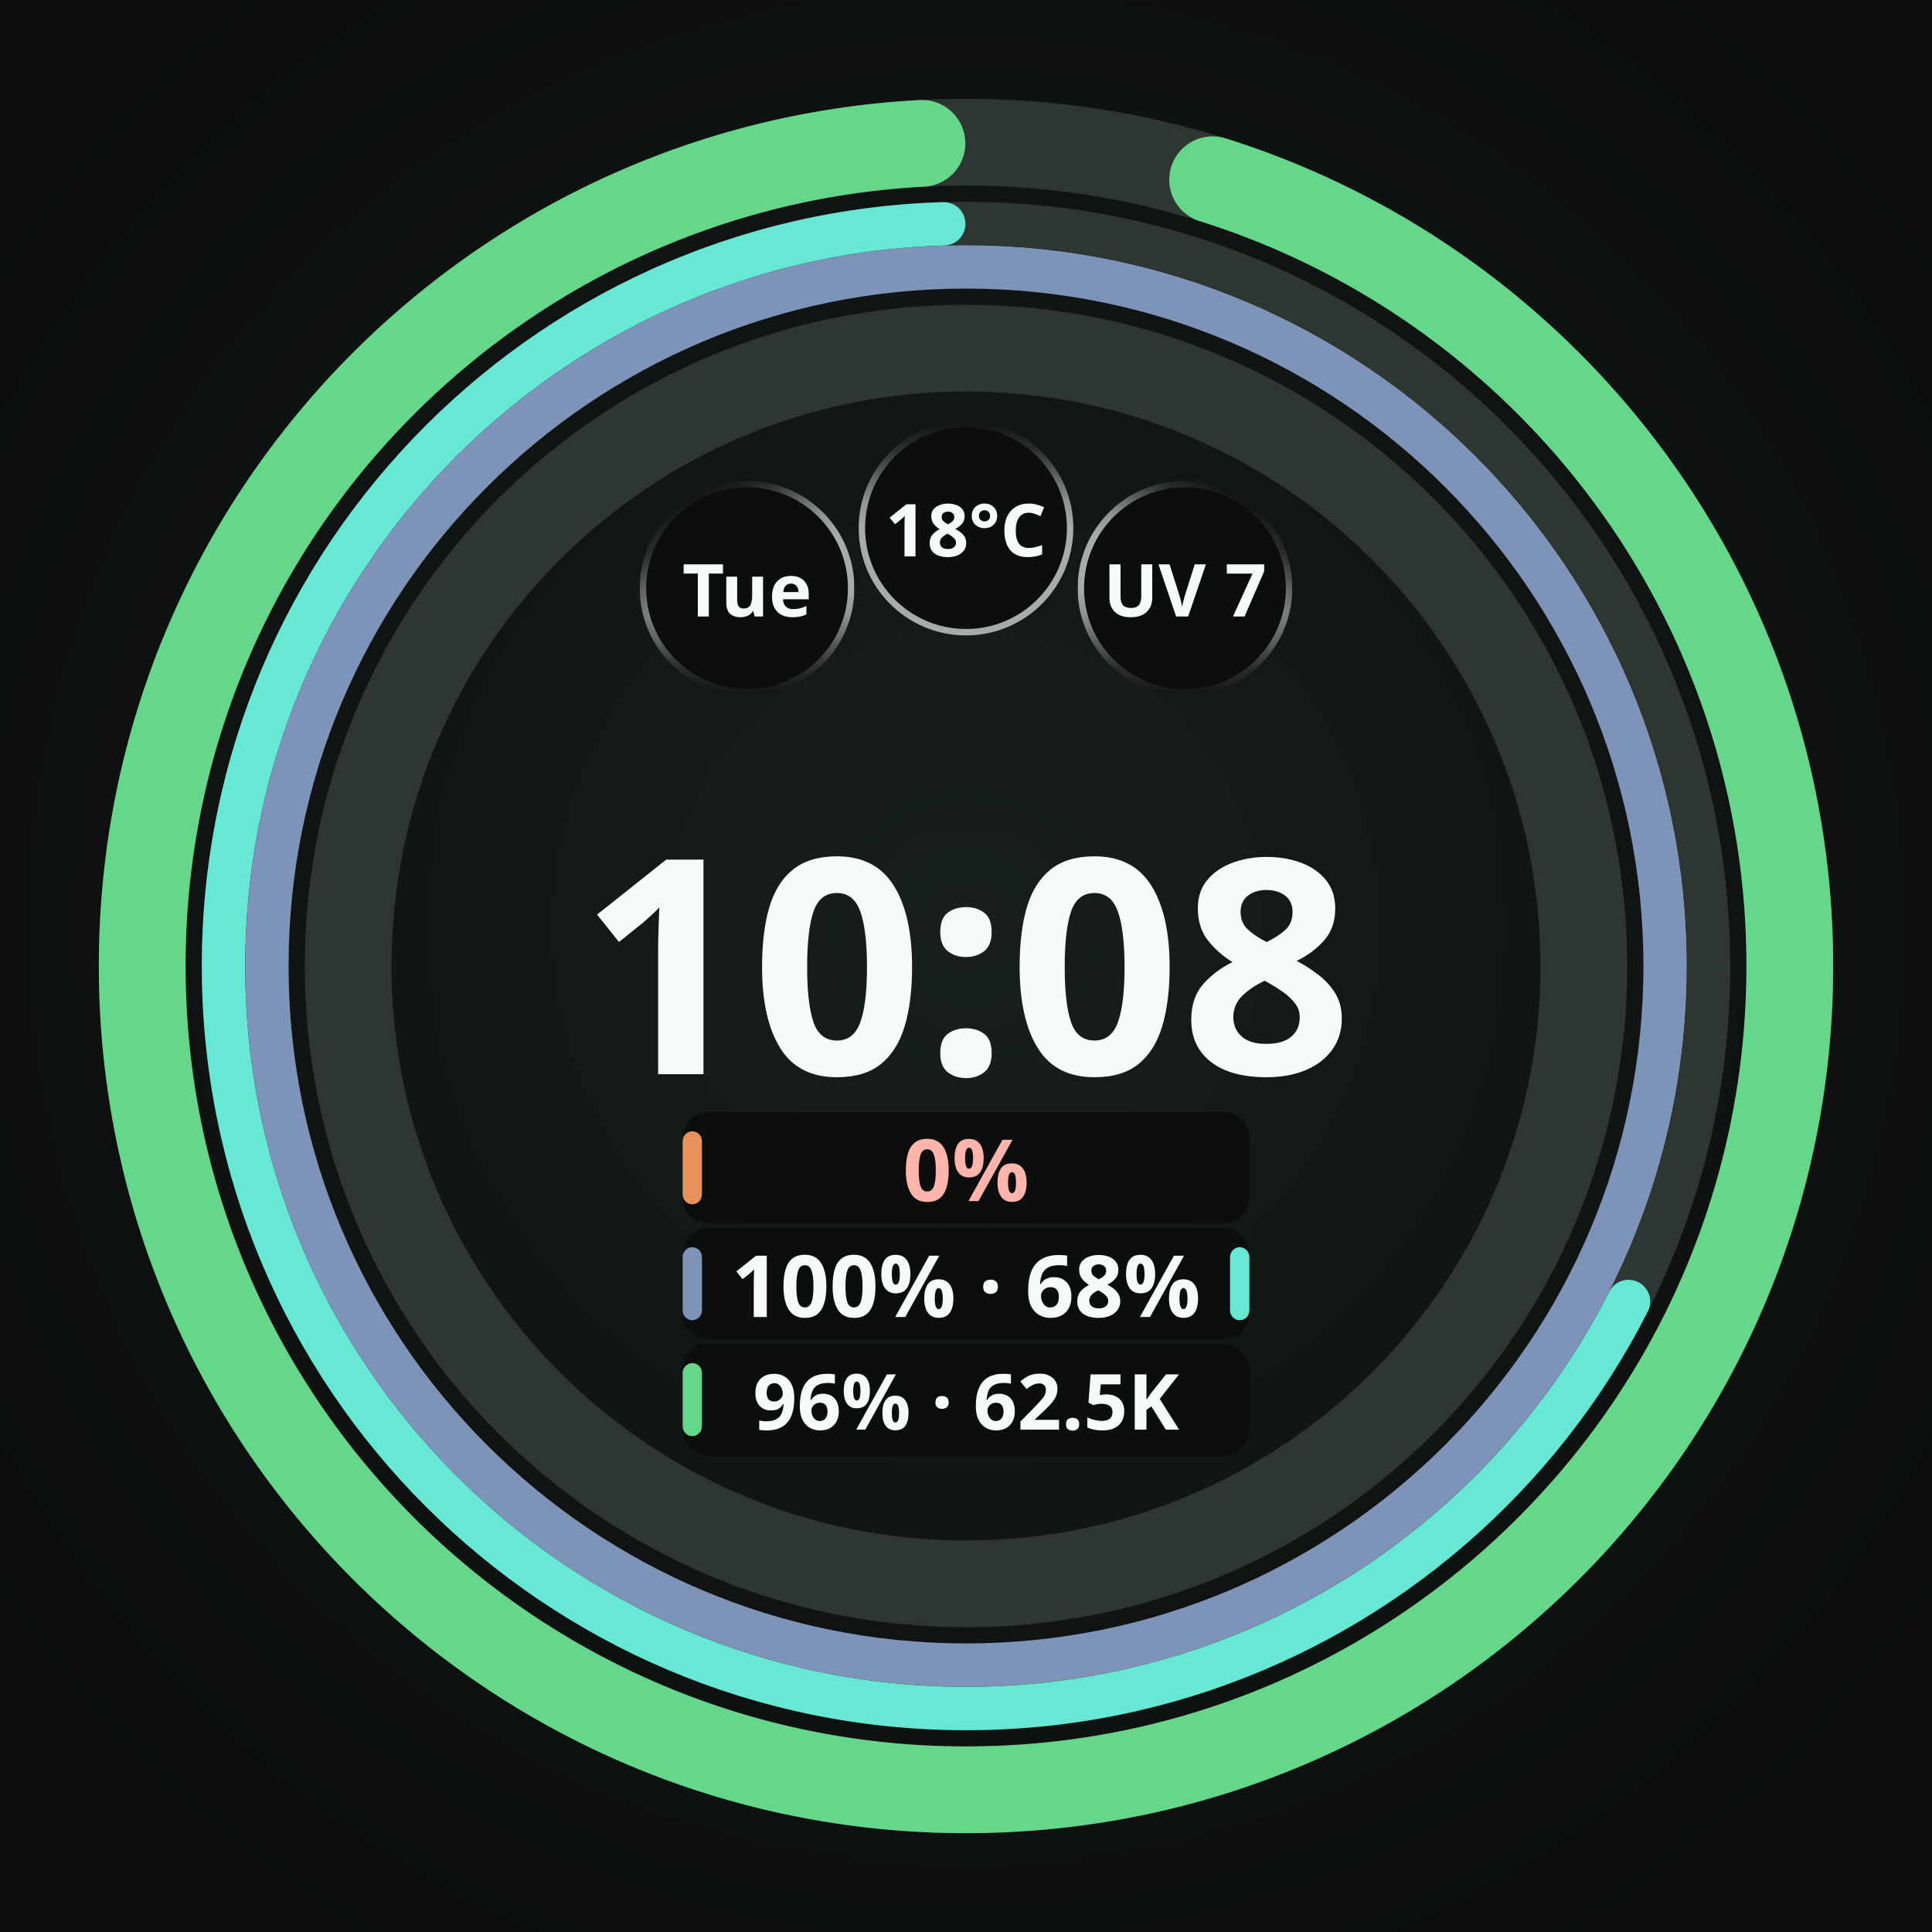
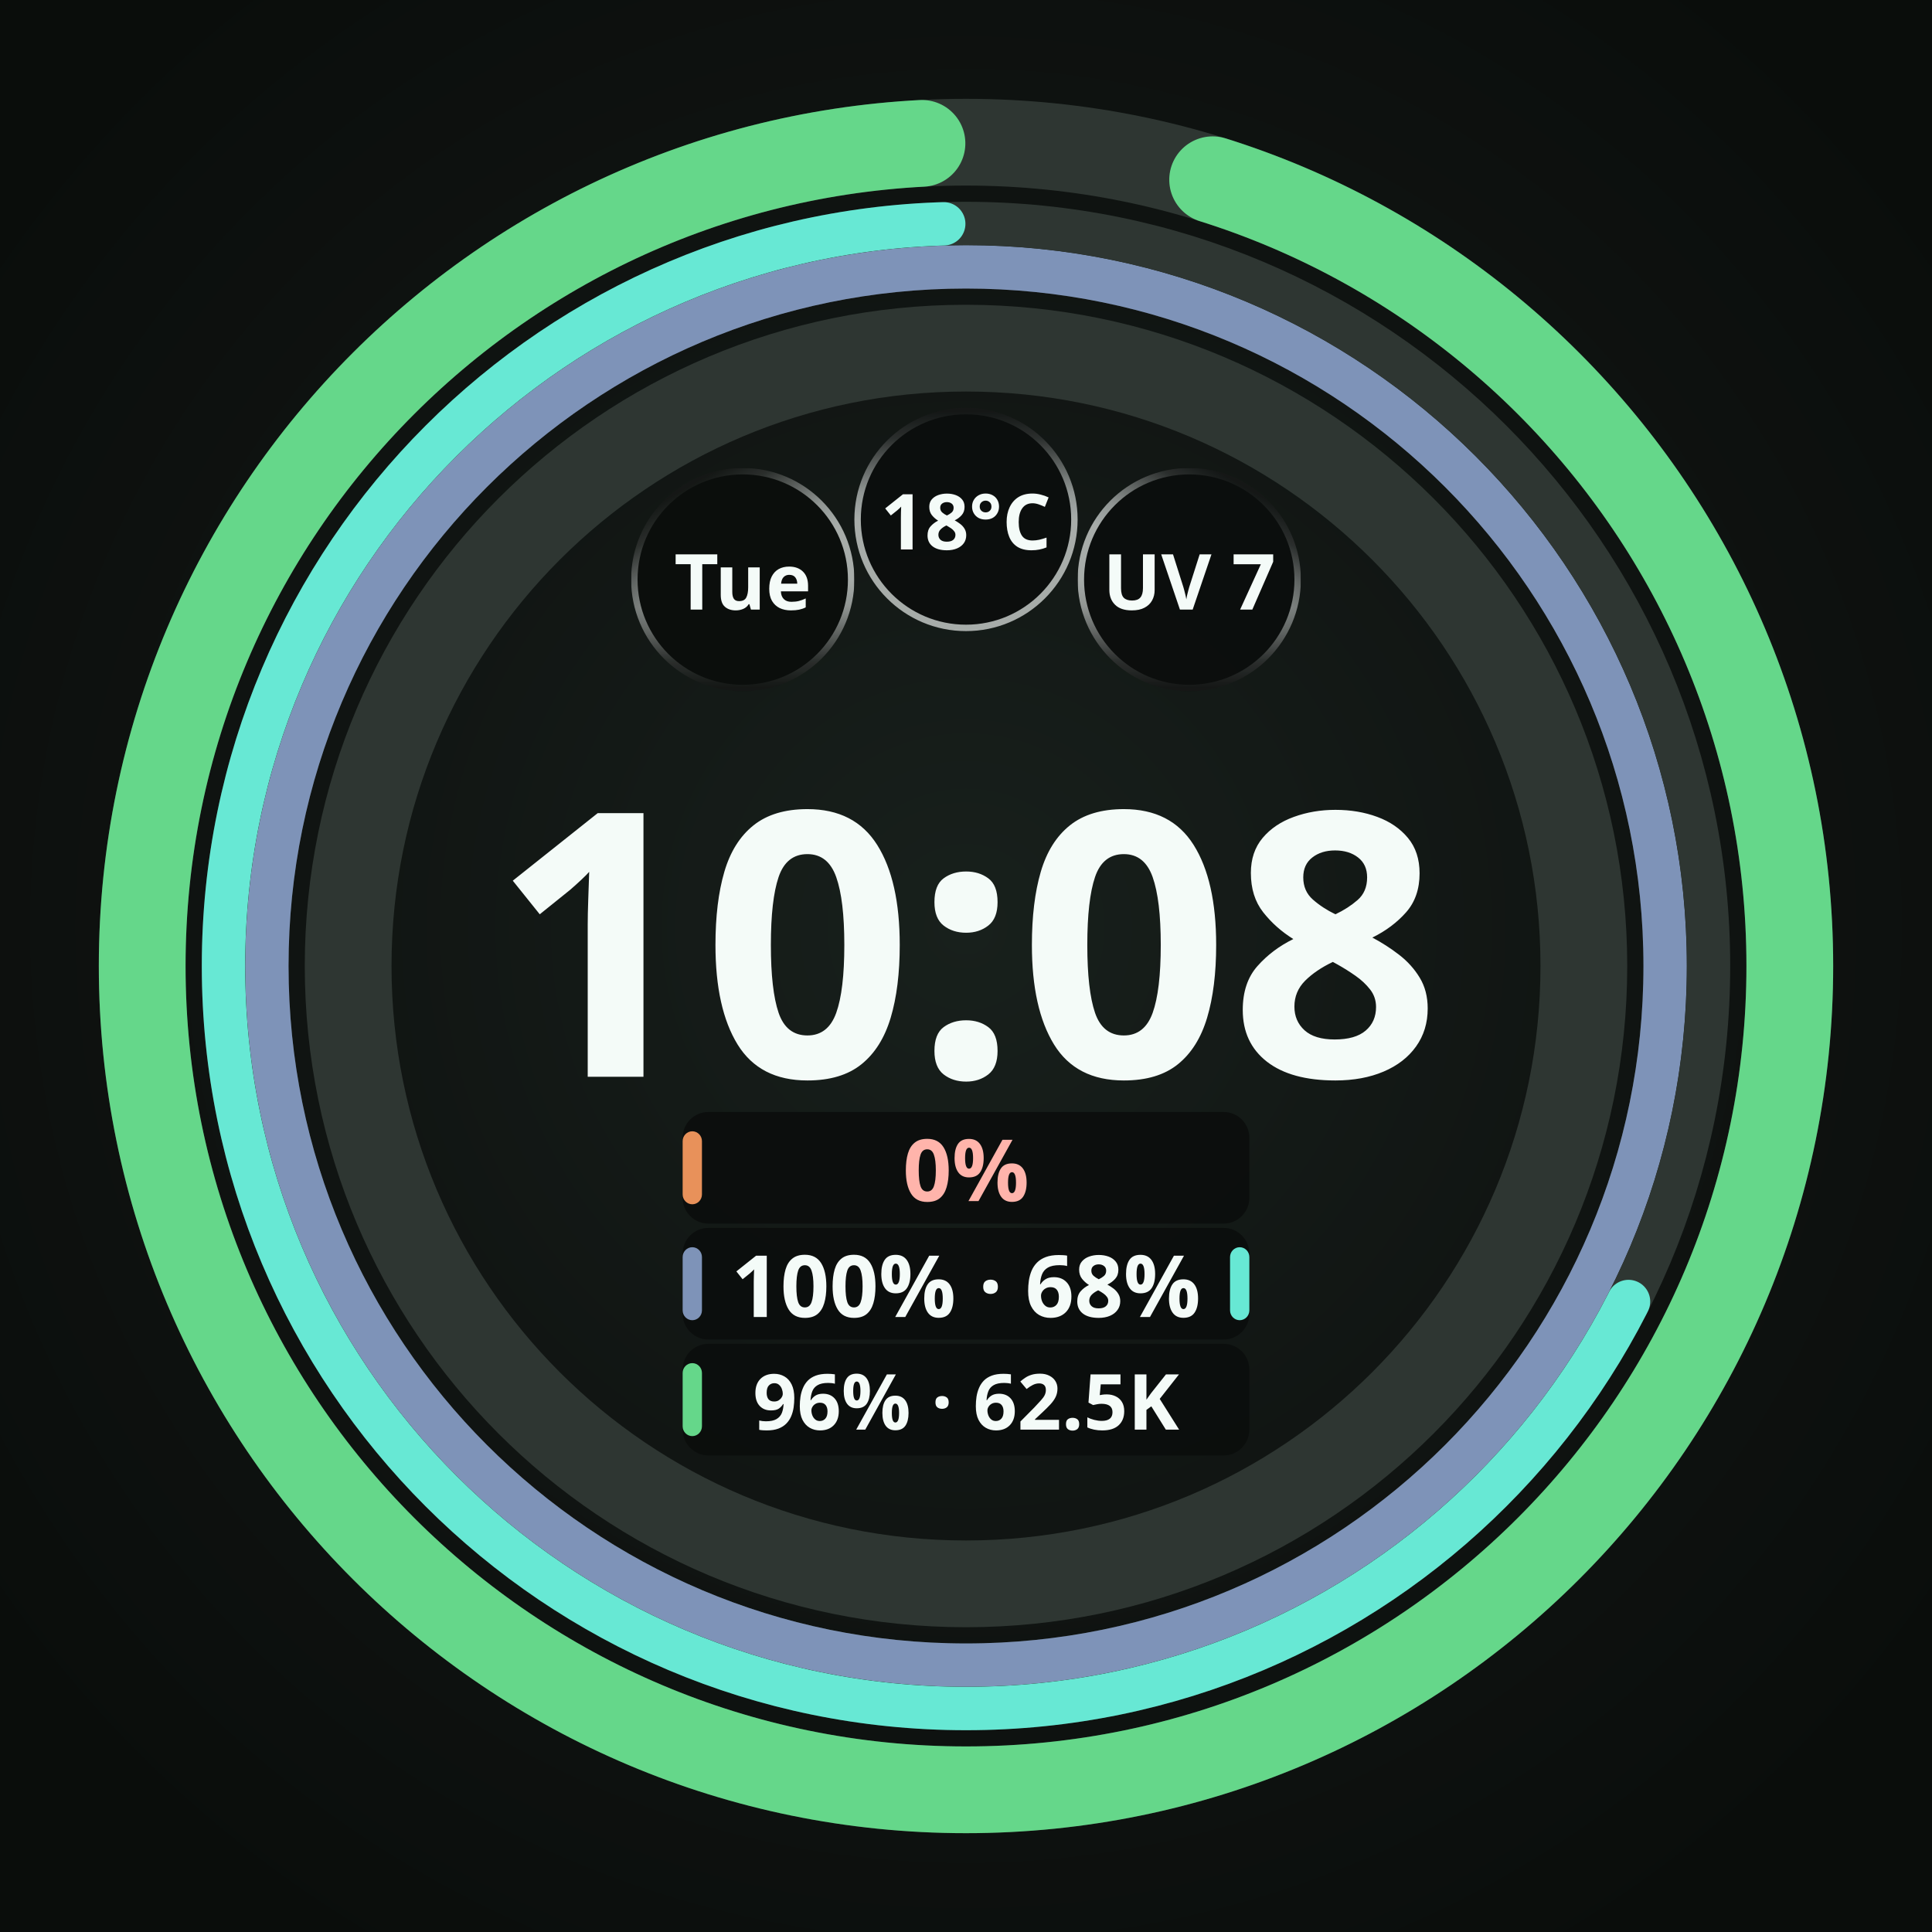
<svg xmlns="http://www.w3.org/2000/svg" width="450" height="450" viewBox="0 0 450 450" role="img" aria-label="Claude zero with Cursor pair and Codex">
  <defs>
    <radialGradient id="lift" cx="50%" cy="48%" r="62%">
      <stop offset="0%" stop-color="#18201C" />
      <stop offset="55%" stop-color="#101412" />
      <stop offset="100%" stop-color="#0A0D0B" />
    </radialGradient>
    <radialGradient id="cellRecess" cx="50%" cy="50%" r="50%">
      <stop offset="0%" stop-color="#0B0E0C" />
      <stop offset="55%" stop-color="#0B0E0C" />
      <stop offset="100%" stop-color="#242A27" />
    </radialGradient>
  </defs>
  <rect width="450" height="450" fill="url(#lift)" />
  <circle cx="225" cy="225" r="143.91" fill="none" stroke="#2E3632" stroke-width="20.205" />
  <circle cx="225" cy="225" r="162.844" fill="none" stroke="#2E3632" stroke-width="10.103" />
  <circle cx="225" cy="225" r="162.844" fill="none" stroke="#7E93B8" stroke-width="10.103" />
  <circle cx="225" cy="225" r="172.946" fill="none" stroke="#2E3632" stroke-width="10.103" />
  <circle cx="225" cy="225" r="172.946" fill="none" stroke="#67E8D4" stroke-width="10.103" stroke-linecap="round" stroke-dasharray="728.82 1086.65" stroke-dashoffset="-352.78" transform="rotate(-90 225 225)" />
  <circle cx="225" cy="225" r="191.88" fill="none" stroke="#2E3632" stroke-width="20.205" />
  <circle cx="225" cy="225" r="191.88" fill="none" stroke="#65D78A" stroke-width="20.205" stroke-linecap="round" stroke-dasharray="1137.19 1205.62" stroke-dashoffset="-58.33" transform="rotate(-90 225 225)" />
-   <circle cx="174.0" cy="137.0" r="25.0" fill="#0B0E0C" />
+   <circle cx="173.0" cy="135.0" r="26.0" fill="#0B0E0C" />
  <defs>
-     <linearGradient id="cellRing0" gradientUnits="userSpaceOnUse" x1="186.16" y1="157.981" x2="161.84" y2="116.019">
+     <linearGradient id="cellRing0" gradientUnits="userSpaceOnUse" x1="185.632" y1="156.863" x2="160.368" y2="113.137">
      <stop offset="0" stop-color="#F4FBF8" stop-opacity="0.667" />
      <stop offset="0.5" stop-color="#F4FBF8" stop-opacity="0.667" />
      <stop offset="0.625" stop-color="#F4FBF8" stop-opacity="0.569" />
      <stop offset="0.75" stop-color="#F4FBF8" stop-opacity="0.353" />
      <stop offset="0.875" stop-color="#F4FBF8" stop-opacity="0.137" />
      <stop offset="1" stop-color="#F4FBF8" stop-opacity="0.039" />
    </linearGradient>
-     <linearGradient id="cellBottom0" gradientUnits="userSpaceOnUse" x1="174" y1="112.75" x2="174" y2="161.25">
+     <linearGradient id="cellBottom0" gradientUnits="userSpaceOnUse" x1="173" y1="109.75" x2="173" y2="160.25">
      <stop offset="0" stop-color="white" stop-opacity="1" />
      <stop offset="0.5" stop-color="white" stop-opacity="1" />
      <stop offset="0.625" stop-color="white" stop-opacity="0.855" />
      <stop offset="0.75" stop-color="white" stop-opacity="0.529" />
      <stop offset="0.875" stop-color="white" stop-opacity="0.208" />
      <stop offset="1" stop-color="white" stop-opacity="0.059" />
    </linearGradient>
-     <mask id="cellBottomMask0" maskUnits="userSpaceOnUse" x="149" y="112" width="50" height="50">
-       <rect x="149" y="112" width="50" height="50" fill="url(#cellBottom0)" />
+     <mask id="cellBottomMask0" maskUnits="userSpaceOnUse" x="147" y="109" width="52" height="52">
+       <rect x="147" y="109" width="52" height="52" fill="url(#cellBottom0)" />
    </mask>
  </defs>
-   <circle cx="174.0" cy="137.0" r="24.25" fill="none" stroke="url(#cellRing0)" stroke-width="1.50" stroke-opacity="1" mask="url(#cellBottomMask0)" />
-   <text x="174.0" y="137.0" text-anchor="middle" dominant-baseline="central" font-family="Noto Sans, sans-serif" font-size="17.0" font-weight="700" fill="#F4FBF8" fill-opacity="1">Tue</text>
-   <circle cx="225.0" cy="123.0" r="25.0" fill="#0B0E0C" fill-opacity="0.92" />
+   <circle cx="173.0" cy="135.0" r="25.25" fill="none" stroke="url(#cellRing0)" stroke-width="1.50" stroke-opacity="1" mask="url(#cellBottomMask0)" />
+   <text x="173.0" y="135.0" text-anchor="middle" dominant-baseline="central" font-family="Noto Sans, sans-serif" font-size="18.0" font-weight="700" fill="#F4FBF8" fill-opacity="1">Tue</text>
+   <circle cx="225.0" cy="121.0" r="26.0" fill="#0B0E0C" fill-opacity="0.92" />
  <defs>
-     <linearGradient id="cellRing1" gradientUnits="userSpaceOnUse" x1="225" y1="147.25" x2="225" y2="98.75">
+     <linearGradient id="cellRing1" gradientUnits="userSpaceOnUse" x1="225" y1="146.25" x2="225" y2="95.75">
      <stop offset="0" stop-color="#F4FBF8" stop-opacity="0.667" />
      <stop offset="0.5" stop-color="#F4FBF8" stop-opacity="0.667" />
      <stop offset="0.625" stop-color="#F4FBF8" stop-opacity="0.569" />
      <stop offset="0.75" stop-color="#F4FBF8" stop-opacity="0.353" />
      <stop offset="0.875" stop-color="#F4FBF8" stop-opacity="0.137" />
      <stop offset="1" stop-color="#F4FBF8" stop-opacity="0.039" />
    </linearGradient>
  </defs>
-   <circle cx="225.0" cy="123.0" r="24.25" fill="none" stroke="url(#cellRing1)" stroke-width="1.50" stroke-opacity="1" />
-   <text x="225.0" y="123.0" text-anchor="middle" dominant-baseline="central" font-family="Noto Sans, sans-serif" font-size="17.0" font-weight="700" fill="#F4FBF8" fill-opacity="1">18°C</text>
-   <circle cx="276.0" cy="137.0" r="25.0" fill="#0B0E0C" fill-opacity="0.92" />
+   <circle cx="225.0" cy="121.0" r="25.25" fill="none" stroke="url(#cellRing1)" stroke-width="1.50" stroke-opacity="1" />
+   <text x="225.0" y="121.0" text-anchor="middle" dominant-baseline="central" font-family="Noto Sans, sans-serif" font-size="18.0" font-weight="700" fill="#F4FBF8" fill-opacity="1">18°C</text>
+   <circle cx="277.0" cy="135.0" r="26.0" fill="#0B0E0C" fill-opacity="0.92" />
  <defs>
-     <linearGradient id="cellRing2" gradientUnits="userSpaceOnUse" x1="263.84" y1="157.981" x2="288.16" y2="116.019">
+     <linearGradient id="cellRing2" gradientUnits="userSpaceOnUse" x1="264.368" y1="156.863" x2="289.632" y2="113.137">
      <stop offset="0" stop-color="#F4FBF8" stop-opacity="0.667" />
      <stop offset="0.5" stop-color="#F4FBF8" stop-opacity="0.667" />
      <stop offset="0.625" stop-color="#F4FBF8" stop-opacity="0.569" />
      <stop offset="0.75" stop-color="#F4FBF8" stop-opacity="0.353" />
      <stop offset="0.875" stop-color="#F4FBF8" stop-opacity="0.137" />
      <stop offset="1" stop-color="#F4FBF8" stop-opacity="0.039" />
    </linearGradient>
-     <linearGradient id="cellBottom2" gradientUnits="userSpaceOnUse" x1="276" y1="112.75" x2="276" y2="161.25">
+     <linearGradient id="cellBottom2" gradientUnits="userSpaceOnUse" x1="277" y1="109.75" x2="277" y2="160.25">
      <stop offset="0" stop-color="white" stop-opacity="1" />
      <stop offset="0.5" stop-color="white" stop-opacity="1" />
      <stop offset="0.625" stop-color="white" stop-opacity="0.855" />
      <stop offset="0.75" stop-color="white" stop-opacity="0.529" />
      <stop offset="0.875" stop-color="white" stop-opacity="0.208" />
      <stop offset="1" stop-color="white" stop-opacity="0.059" />
    </linearGradient>
-     <mask id="cellBottomMask2" maskUnits="userSpaceOnUse" x="251" y="112" width="50" height="50">
-       <rect x="251" y="112" width="50" height="50" fill="url(#cellBottom2)" />
+     <mask id="cellBottomMask2" maskUnits="userSpaceOnUse" x="251" y="109" width="52" height="52">
+       <rect x="251" y="109" width="52" height="52" fill="url(#cellBottom2)" />
    </mask>
  </defs>
-   <circle cx="276.0" cy="137.0" r="24.25" fill="none" stroke="url(#cellRing2)" stroke-width="1.50" stroke-opacity="1" mask="url(#cellBottomMask2)" />
-   <text x="276.0" y="137.0" text-anchor="middle" dominant-baseline="central" font-family="Noto Sans, sans-serif" font-size="17.0" font-weight="700" fill="#F4FBF8" fill-opacity="1">UV 7</text>
-   <text x="225" y="250.2" text-anchor="middle" font-family="Noto Sans, sans-serif" font-size="70.0" font-weight="700" fill="#F4FBF8">10:08</text>
+   <circle cx="277.0" cy="135.0" r="25.25" fill="none" stroke="url(#cellRing2)" stroke-width="1.50" stroke-opacity="1" mask="url(#cellBottomMask2)" />
+   <text x="277.0" y="135.0" text-anchor="middle" dominant-baseline="central" font-family="Noto Sans, sans-serif" font-size="18.0" font-weight="700" fill="#F4FBF8" fill-opacity="1">UV 7</text>
+   <text x="225" y="250.8" text-anchor="middle" font-family="Noto Sans, sans-serif" font-size="86.0" font-weight="700" fill="#F4FBF8">10:08</text>
  <rect x="159.0" y="259.0" width="132.0" height="26.0" rx="6.0" fill="#0B0E0C" fill-opacity="0.92" />
  <rect x="159.0" y="263.5" width="4.5" height="17.0" rx="2.3" fill="#E8915A" />
  <text x="225.0" y="272.0" text-anchor="middle" dominant-baseline="central" font-family="Noto Sans, sans-serif" font-size="20.0" font-weight="700" fill="#F4FBF8">
    <tspan fill="#FFB4AB">0%</tspan>
  </text>
  <rect x="159.0" y="286.0" width="132.0" height="26.0" rx="6.0" fill="#0B0E0C" fill-opacity="0.92" />
  <rect x="159.0" y="290.5" width="4.5" height="17.0" rx="2.3" fill="#7E93B8" />
  <text x="225.0" y="299.0" text-anchor="middle" dominant-baseline="central" font-family="Noto Sans, sans-serif" font-size="20.0" font-weight="700" fill="#F4FBF8">100% · 68%</text>
  <rect x="286.5" y="290.5" width="4.5" height="17.0" rx="2.3" fill="#67E8D4" />
  <rect x="159.0" y="313.0" width="132.0" height="26.0" rx="6.0" fill="#0B0E0C" fill-opacity="0.92" />
  <rect x="159.0" y="317.5" width="4.5" height="17.0" rx="2.3" fill="#65D78A" />
  <text x="225.0" y="326.0" text-anchor="middle" dominant-baseline="central" font-family="Noto Sans, sans-serif" font-size="18.0" font-weight="700" fill="#F4FBF8">96% · 62.5K</text>
</svg>
